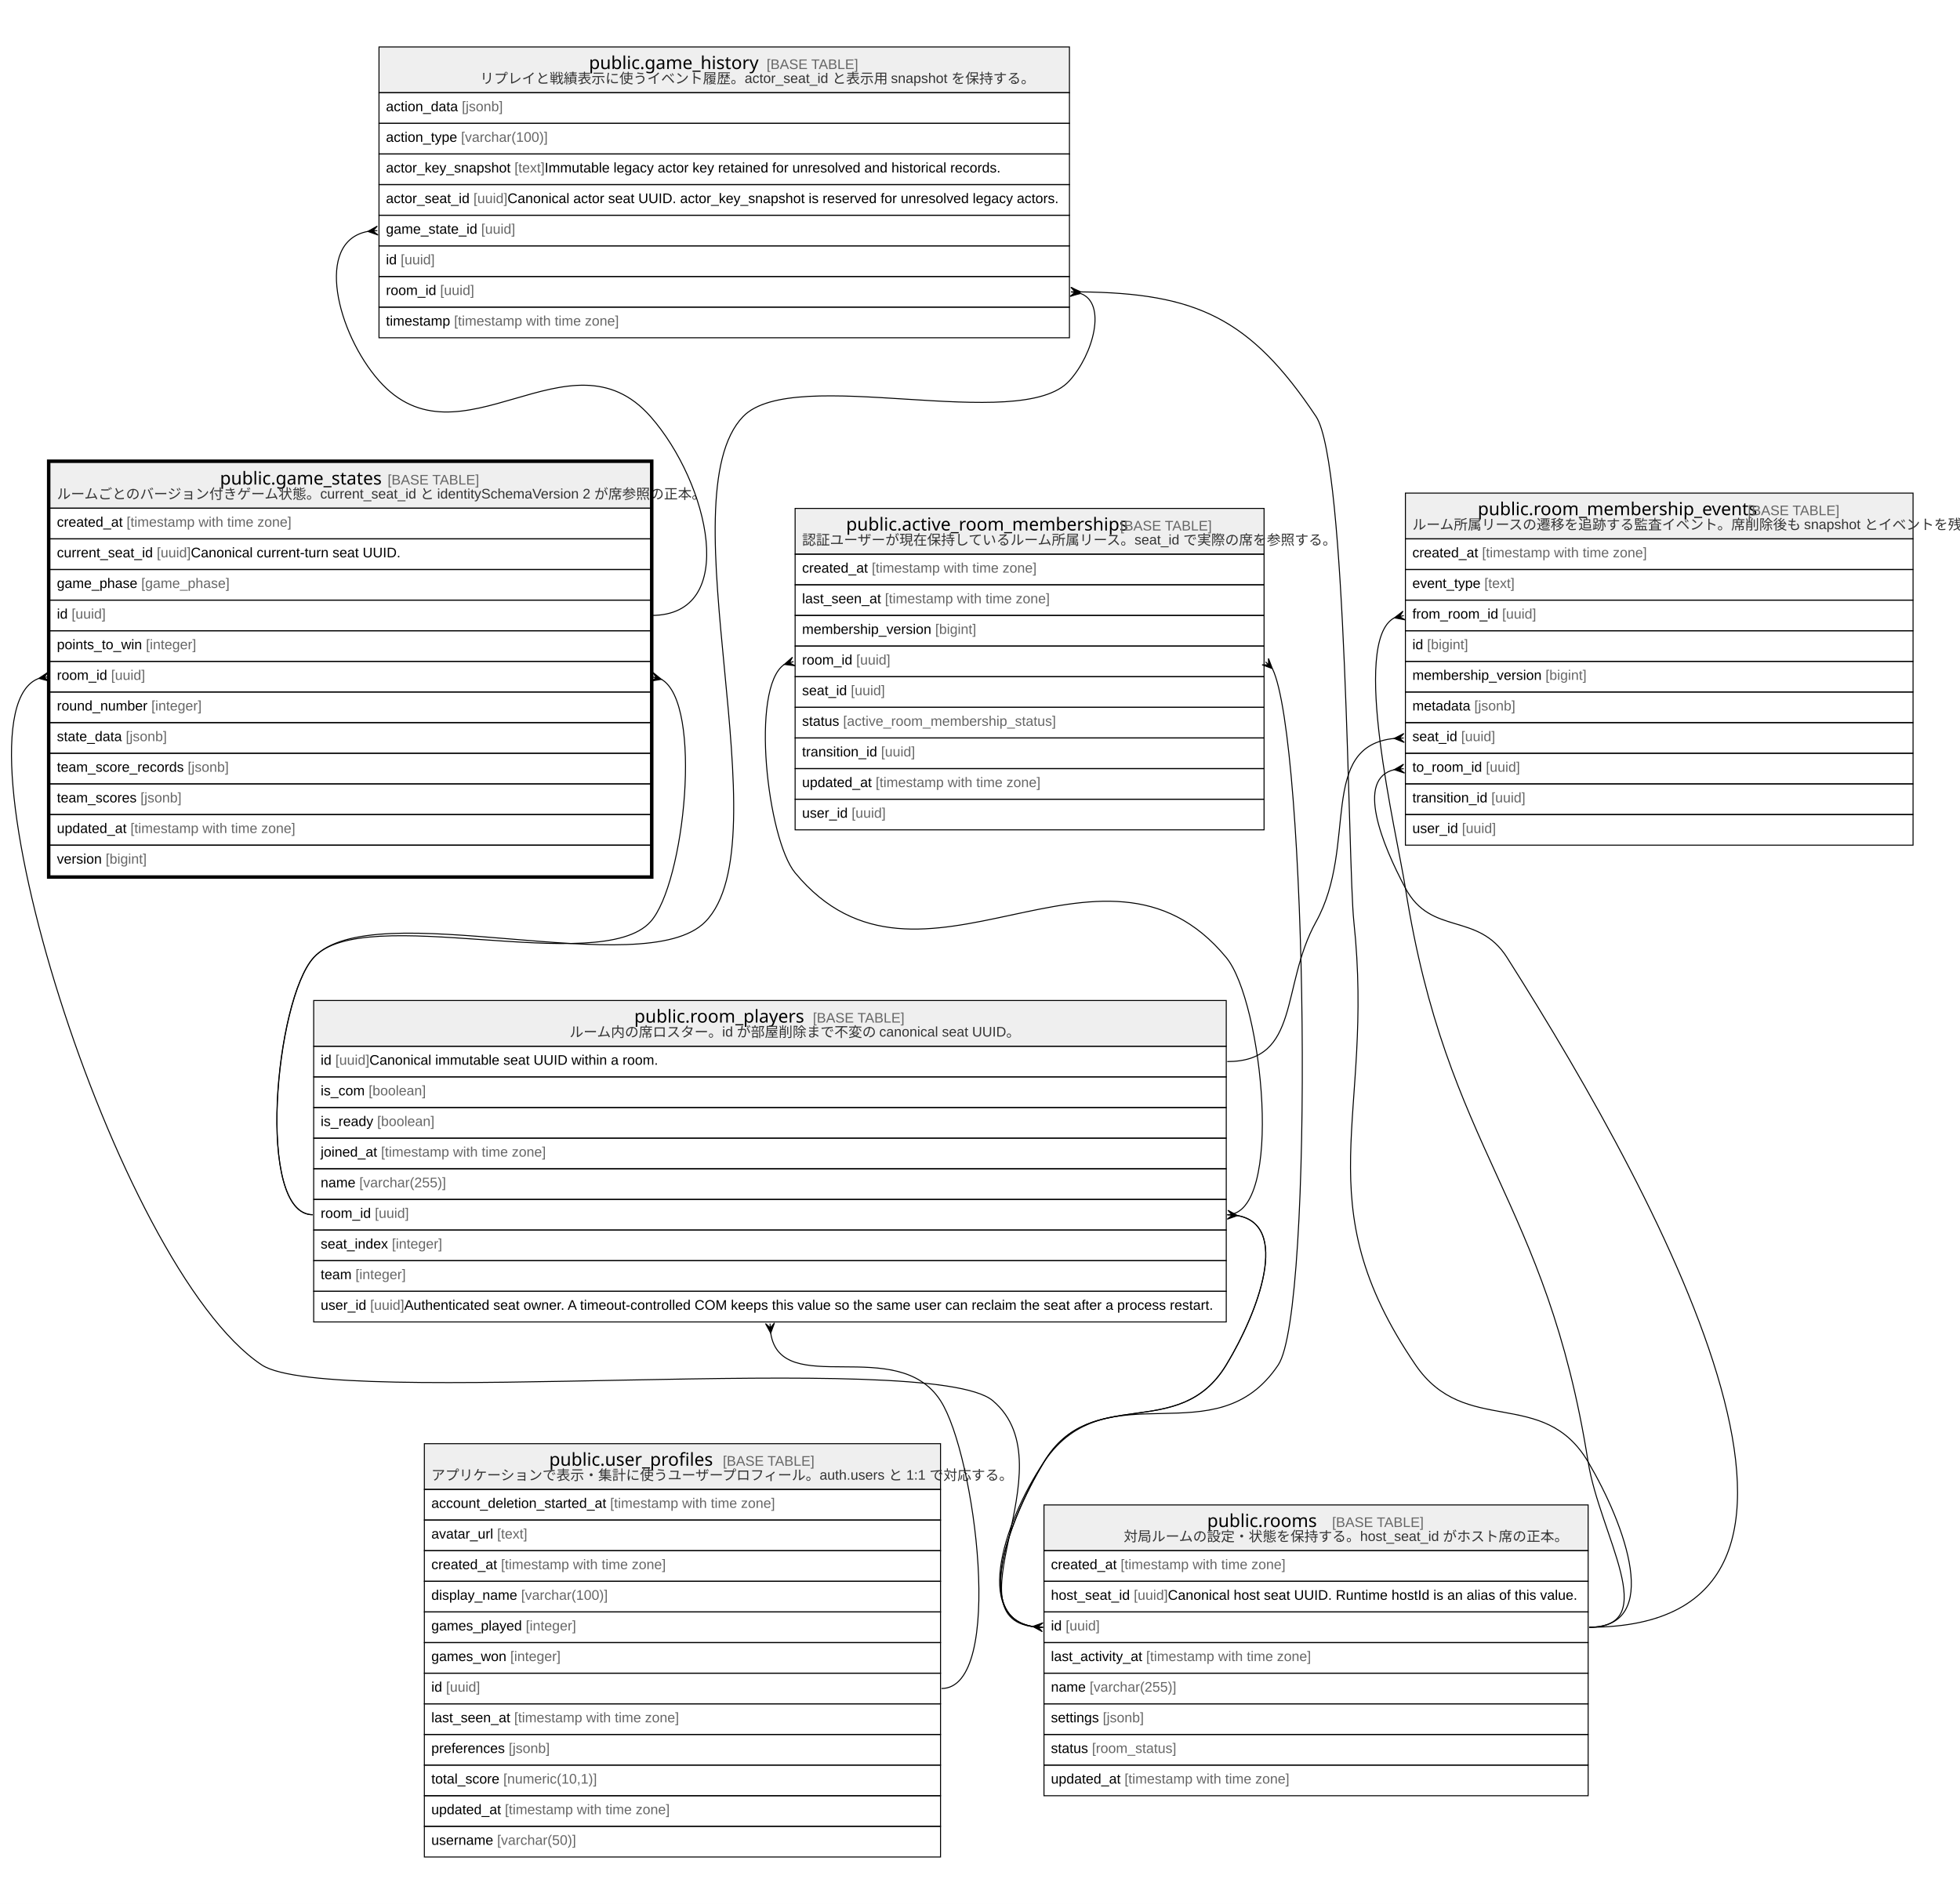
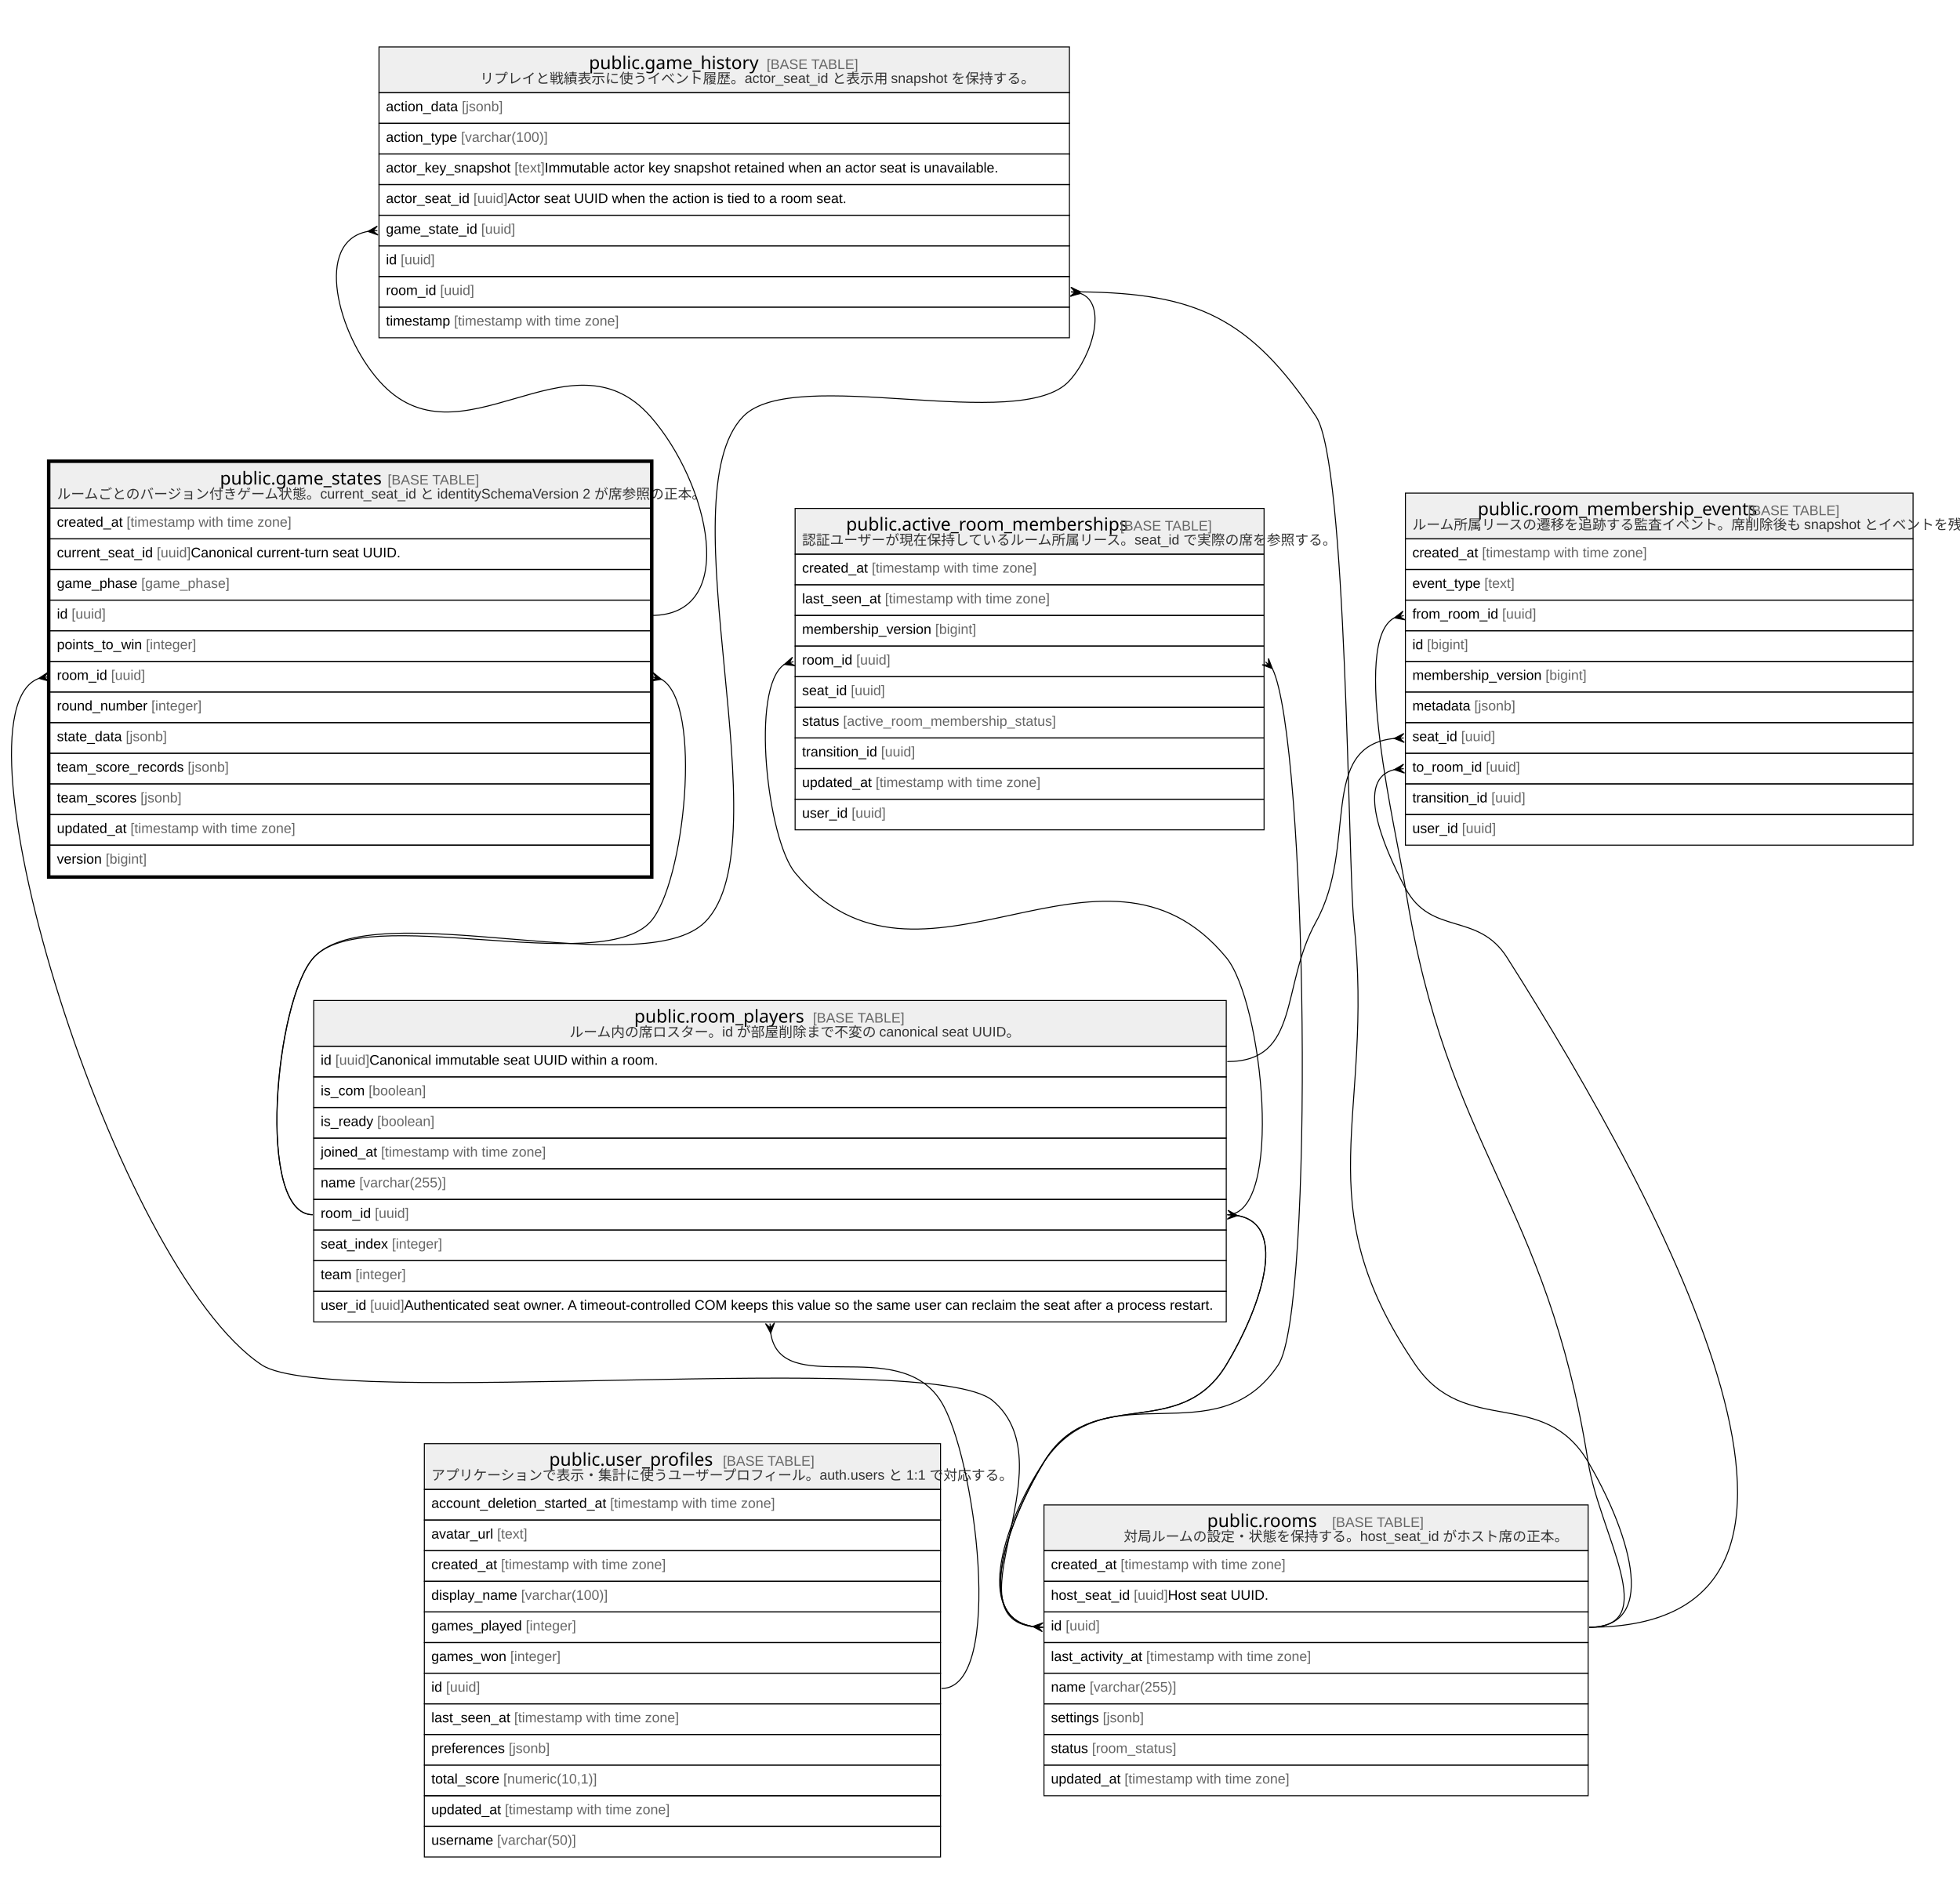
<svg xmlns="http://www.w3.org/2000/svg" width="1970pt" height="1914pt" viewBox="0.00 0.00 1970.46 1914.40">
  <g id="graph0" class="graph" transform="scale(1 1) rotate(0) translate(4 1910.4)">
    <polygon fill="white" stroke="none" points="-4,4 -4,-1910.4 1966.46,-1910.4 1966.46,4 -4,4" />
    <g id="node1" class="node">
      <polygon fill="#efefef" stroke="none" points="46.2,-1399.4 46.2,-1445.4 649.96,-1445.4 649.96,-1399.4 46.2,-1399.4" />
      <polygon fill="none" stroke="black" points="46.2,-1399.4 46.2,-1445.4 649.96,-1445.4 649.96,-1399.4 46.2,-1399.4" />
      <text text-anchor="start" x="217.11" y="-1423.2" font-family="Arial Bold" font-size="18.00">public.game_states</text>
      <text text-anchor="start" x="354.57" y="-1423.2" font-family="Arial" font-size="14.00">    </text>
      <text text-anchor="start" x="385.68" y="-1423.2" font-family="Arial" font-size="14.00" fill="#666666">[BASE TABLE]</text>
      <text text-anchor="start" x="53.2" y="-1408.8" font-family="Arial" font-size="14.00" fill="#333333">ルームごとのバージョン付きゲーム状態。current_seat_id と identitySchemaVersion 2 が席参照の正本。</text>
      <polygon fill="none" stroke="black" points="46.2,-1368.6 46.2,-1399.4 649.96,-1399.4 649.96,-1368.6 46.2,-1368.6" />
      <text text-anchor="start" x="53.2" y="-1380.8" font-family="Arial" font-size="14.00">created_at </text>
      <text text-anchor="start" x="123.25" y="-1380.8" font-family="Arial" font-size="14.00" fill="#666666">[timestamp with time zone]</text>
      <polygon fill="none" stroke="black" points="46.2,-1337.8 46.2,-1368.6 649.96,-1368.6 649.96,-1337.8 46.2,-1337.8" />
      <text text-anchor="start" x="53.2" y="-1350" font-family="Arial" font-size="14.00">current_seat_id </text>
      <text text-anchor="start" x="153.59" y="-1350" font-family="Arial" font-size="14.00" fill="#666666">[uuid]</text>
      <text text-anchor="start" x="187.84" y="-1350" font-family="Arial" font-size="14.00"> Canonical current-turn seat UUID.</text>
      <polygon fill="none" stroke="black" points="46.2,-1307 46.2,-1337.8 649.96,-1337.8 649.96,-1307 46.2,-1307" />
      <text text-anchor="start" x="53.2" y="-1319.2" font-family="Arial" font-size="14.00">game_phase </text>
      <text text-anchor="start" x="138.04" y="-1319.2" font-family="Arial" font-size="14.00" fill="#666666">[game_phase]</text>
      <polygon fill="none" stroke="black" points="46.2,-1276.2 46.2,-1307 649.96,-1307 649.96,-1276.2 46.2,-1276.2" />
      <text text-anchor="start" x="53.2" y="-1288.4" font-family="Arial" font-size="14.00">id </text>
      <text text-anchor="start" x="67.99" y="-1288.4" font-family="Arial" font-size="14.00" fill="#666666">[uuid]</text>
      <polygon fill="none" stroke="black" points="46.2,-1245.4 46.2,-1276.2 649.96,-1276.2 649.96,-1245.4 46.2,-1245.4" />
      <text text-anchor="start" x="53.2" y="-1257.6" font-family="Arial" font-size="14.00">points_to_win </text>
      <text text-anchor="start" x="142.7" y="-1257.6" font-family="Arial" font-size="14.00" fill="#666666">[integer]</text>
      <polygon fill="none" stroke="black" points="46.2,-1214.6 46.2,-1245.4 649.96,-1245.4 649.96,-1214.6 46.2,-1214.6" />
      <text text-anchor="start" x="53.2" y="-1226.8" font-family="Arial" font-size="14.00">room_id </text>
      <text text-anchor="start" x="107.67" y="-1226.8" font-family="Arial" font-size="14.00" fill="#666666">[uuid]</text>
      <polygon fill="none" stroke="black" points="46.2,-1183.8 46.2,-1214.6 649.96,-1214.6 649.96,-1183.8 46.2,-1183.8" />
      <text text-anchor="start" x="53.2" y="-1196" font-family="Arial" font-size="14.00">round_number </text>
      <text text-anchor="start" x="148.15" y="-1196" font-family="Arial" font-size="14.00" fill="#666666">[integer]</text>
      <polygon fill="none" stroke="black" points="46.2,-1153 46.2,-1183.8 649.96,-1183.8 649.96,-1153 46.2,-1153" />
      <text text-anchor="start" x="53.2" y="-1165.2" font-family="Arial" font-size="14.00">state_data </text>
      <text text-anchor="start" x="122.48" y="-1165.2" font-family="Arial" font-size="14.00" fill="#666666">[jsonb]</text>
      <polygon fill="none" stroke="black" points="46.2,-1122.2 46.2,-1153 649.96,-1153 649.96,-1122.2 46.2,-1122.2" />
      <text text-anchor="start" x="53.2" y="-1134.4" font-family="Arial" font-size="14.00">team_score_records </text>
      <text text-anchor="start" x="184.7" y="-1134.4" font-family="Arial" font-size="14.00" fill="#666666">[jsonb]</text>
      <polygon fill="none" stroke="black" points="46.2,-1091.4 46.2,-1122.2 649.96,-1122.2 649.96,-1091.4 46.2,-1091.4" />
      <text text-anchor="start" x="53.2" y="-1103.6" font-family="Arial" font-size="14.00">team_scores </text>
      <text text-anchor="start" x="137.23" y="-1103.6" font-family="Arial" font-size="14.00" fill="#666666">[jsonb]</text>
      <polygon fill="none" stroke="black" points="46.2,-1060.6 46.2,-1091.4 649.96,-1091.4 649.96,-1060.6 46.2,-1060.6" />
      <text text-anchor="start" x="53.2" y="-1072.8" font-family="Arial" font-size="14.00">updated_at </text>
      <text text-anchor="start" x="127.16" y="-1072.8" font-family="Arial" font-size="14.00" fill="#666666">[timestamp with time zone]</text>
      <polygon fill="none" stroke="black" points="46.2,-1029.8 46.2,-1060.6 649.96,-1060.6 649.96,-1029.8 46.2,-1029.8" />
      <text text-anchor="start" x="53.2" y="-1042" font-family="Arial" font-size="14.00">version </text>
      <text text-anchor="start" x="102.22" y="-1042" font-family="Arial" font-size="14.00" fill="#666666">[bigint]</text>
      <polygon fill="none" stroke="black" stroke-width="3" points="44.7,-1028.3 44.7,-1446.9 651.46,-1446.9 651.46,-1028.3 44.7,-1028.3" />
    </g>
    <g id="node2" class="node">
      <polygon fill="#efefef" stroke="none" points="311.36,-858.4 311.36,-904.4 1228.8,-904.4 1228.8,-858.4 311.36,-858.4" />
      <polygon fill="none" stroke="black" points="311.36,-858.4 311.36,-904.4 1228.8,-904.4 1228.8,-858.4 311.36,-858.4" />
      <text text-anchor="start" x="633.6" y="-882.2" font-family="Arial Bold" font-size="18.00">public.room_players</text>
      <text text-anchor="start" x="782.07" y="-882.2" font-family="Arial" font-size="14.00">    </text>
      <text text-anchor="start" x="813.19" y="-882.2" font-family="Arial" font-size="14.00" fill="#666666">[BASE TABLE]</text>
      <text text-anchor="start" x="568.58" y="-867.8" font-family="Arial" font-size="14.00" fill="#333333">ルーム内の席ロスター。id が部屋削除まで不変の canonical seat UUID。</text>
      <polygon fill="none" stroke="black" points="311.36,-827.6 311.36,-858.4 1228.8,-858.4 1228.8,-827.6 311.36,-827.6" />
      <text text-anchor="start" x="318.36" y="-839.8" font-family="Arial" font-size="14.00">id </text>
      <text text-anchor="start" x="333.15" y="-839.8" font-family="Arial" font-size="14.00" fill="#666666">[uuid]</text>
      <text text-anchor="start" x="367.39" y="-839.8" font-family="Arial" font-size="14.00"> Canonical immutable seat UUID within a room.</text>
      <polygon fill="none" stroke="black" points="311.36,-796.8 311.36,-827.6 1228.8,-827.6 1228.8,-796.8 311.36,-796.8" />
      <text text-anchor="start" x="318.36" y="-809" font-family="Arial" font-size="14.00">is_com </text>
      <text text-anchor="start" x="366.59" y="-809" font-family="Arial" font-size="14.00" fill="#666666">[boolean]</text>
      <polygon fill="none" stroke="black" points="311.36,-766 311.36,-796.8 1228.8,-796.8 1228.8,-766 311.36,-766" />
      <text text-anchor="start" x="318.36" y="-778.2" font-family="Arial" font-size="14.00">is_ready </text>
      <text text-anchor="start" x="375.17" y="-778.2" font-family="Arial" font-size="14.00" fill="#666666">[boolean]</text>
      <polygon fill="none" stroke="black" points="311.36,-735.2 311.36,-766 1228.8,-766 1228.8,-735.2 311.36,-735.2" />
      <text text-anchor="start" x="318.36" y="-747.4" font-family="Arial" font-size="14.00">joined_at </text>
      <text text-anchor="start" x="379.08" y="-747.4" font-family="Arial" font-size="14.00" fill="#666666">[timestamp with time zone]</text>
      <polygon fill="none" stroke="black" points="311.36,-704.4 311.36,-735.2 1228.8,-735.2 1228.8,-704.4 311.36,-704.4" />
      <text text-anchor="start" x="318.36" y="-716.6" font-family="Arial" font-size="14.00">name </text>
      <text text-anchor="start" x="357.27" y="-716.6" font-family="Arial" font-size="14.00" fill="#666666">[varchar(255)]</text>
      <polygon fill="none" stroke="black" points="311.36,-673.6 311.36,-704.4 1228.8,-704.4 1228.8,-673.6 311.36,-673.6" />
      <text text-anchor="start" x="318.36" y="-685.8" font-family="Arial" font-size="14.00">room_id </text>
      <text text-anchor="start" x="372.83" y="-685.8" font-family="Arial" font-size="14.00" fill="#666666">[uuid]</text>
      <polygon fill="none" stroke="black" points="311.36,-642.8 311.36,-673.6 1228.8,-673.6 1228.8,-642.8 311.36,-642.8" />
      <text text-anchor="start" x="318.36" y="-655" font-family="Arial" font-size="14.00">seat_index </text>
      <text text-anchor="start" x="389.97" y="-655" font-family="Arial" font-size="14.00" fill="#666666">[integer]</text>
      <polygon fill="none" stroke="black" points="311.36,-612 311.36,-642.8 1228.8,-642.8 1228.8,-612 311.36,-612" />
      <text text-anchor="start" x="318.36" y="-624.2" font-family="Arial" font-size="14.00">team </text>
      <text text-anchor="start" x="353.37" y="-624.2" font-family="Arial" font-size="14.00" fill="#666666">[integer]</text>
      <polygon fill="none" stroke="black" points="311.36,-581.2 311.36,-612 1228.8,-612 1228.8,-581.2 311.36,-581.2" />
      <text text-anchor="start" x="318.36" y="-593.4" font-family="Arial" font-size="14.00">user_id </text>
      <text text-anchor="start" x="368.17" y="-593.4" font-family="Arial" font-size="14.00" fill="#666666">[uuid]</text>
      <text text-anchor="start" x="402.41" y="-593.4" font-family="Arial" font-size="14.00"> Authenticated seat owner. A timeout-controlled COM keeps this value so the same user can reclaim the seat after a process restart.</text>
    </g>
    <g id="edge1" class="edge">
      <path fill="none" stroke="black" d="M660.91,-1227.39C703.11,-1203.4 684.22,-1021.54 649.96,-983.6 599.25,-927.44 362.07,-1003.77 311.36,-947.6 272.85,-904.94 252.89,-689 310.36,-689" />
      <polygon fill="black" stroke="black" points="660.96,-1227.37 650.14,-1225.56 655.8,-1228.73 651.61,-1229.83 651.61,-1229.83 651.61,-1229.83 655.8,-1228.73 652.43,-1234.27 660.96,-1227.37" />
    </g>
    <g id="node6" class="node">
      <polygon fill="#efefef" stroke="none" points="1045.55,-351.2 1045.55,-397.2 1592.62,-397.2 1592.62,-351.2 1045.55,-351.2" />
      <polygon fill="none" stroke="black" points="1045.55,-351.2 1045.55,-397.2 1592.62,-397.2 1592.62,-351.2 1045.55,-351.2" />
      <text text-anchor="start" x="1209.59" y="-375" font-family="Arial Bold" font-size="18.00">public.rooms</text>
      <text text-anchor="start" x="1304.08" y="-375" font-family="Arial" font-size="14.00">    </text>
      <text text-anchor="start" x="1335.2" y="-375" font-family="Arial" font-size="14.00" fill="#666666">[BASE TABLE]</text>
      <text text-anchor="start" x="1125.74" y="-360.6" font-family="Arial" font-size="14.00" fill="#333333">対局ルームの設定・状態を保持する。host_seat_id がホスト席の正本。</text>
      <polygon fill="none" stroke="black" points="1045.55,-320.4 1045.55,-351.2 1592.62,-351.2 1592.62,-320.4 1045.55,-320.4" />
      <text text-anchor="start" x="1052.55" y="-332.6" font-family="Arial" font-size="14.00">created_at </text>
      <text text-anchor="start" x="1122.6" y="-332.6" font-family="Arial" font-size="14.00" fill="#666666">[timestamp with time zone]</text>
      <polygon fill="none" stroke="black" points="1045.55,-289.6 1045.55,-320.4 1592.62,-320.4 1592.62,-289.6 1045.55,-289.6" />
      <text text-anchor="start" x="1052.55" y="-301.8" font-family="Arial" font-size="14.00">host_seat_id </text>
      <text text-anchor="start" x="1135.83" y="-301.8" font-family="Arial" font-size="14.00" fill="#666666">[uuid]</text>
-       <text text-anchor="start" x="1170.08" y="-301.8" font-family="Arial" font-size="14.00"> Canonical host seat UUID. Runtime hostId is an alias of this value.</text>
+       <text text-anchor="start" x="1170.08" y="-301.8" font-family="Arial" font-size="14.00"> Host seat UUID.</text>
      <polygon fill="none" stroke="black" points="1045.55,-258.8 1045.55,-289.6 1592.62,-289.6 1592.62,-258.8 1045.55,-258.8" />
      <text text-anchor="start" x="1052.55" y="-271" font-family="Arial" font-size="14.00">id </text>
      <text text-anchor="start" x="1067.33" y="-271" font-family="Arial" font-size="14.00" fill="#666666">[uuid]</text>
      <polygon fill="none" stroke="black" points="1045.55,-228 1045.55,-258.8 1592.62,-258.8 1592.62,-228 1045.55,-228" />
      <text text-anchor="start" x="1052.55" y="-240.2" font-family="Arial" font-size="14.00">last_activity_at </text>
      <text text-anchor="start" x="1148.26" y="-240.2" font-family="Arial" font-size="14.00" fill="#666666">[timestamp with time zone]</text>
      <polygon fill="none" stroke="black" points="1045.55,-197.2 1045.55,-228 1592.62,-228 1592.62,-197.2 1045.55,-197.2" />
      <text text-anchor="start" x="1052.55" y="-209.4" font-family="Arial" font-size="14.00">name </text>
      <text text-anchor="start" x="1091.46" y="-209.4" font-family="Arial" font-size="14.00" fill="#666666">[varchar(255)]</text>
      <polygon fill="none" stroke="black" points="1045.55,-166.4 1045.55,-197.2 1592.62,-197.2 1592.62,-166.4 1045.55,-166.4" />
      <text text-anchor="start" x="1052.55" y="-178.6" font-family="Arial" font-size="14.00">settings </text>
      <text text-anchor="start" x="1104.69" y="-178.6" font-family="Arial" font-size="14.00" fill="#666666">[jsonb]</text>
      <polygon fill="none" stroke="black" points="1045.55,-135.6 1045.55,-166.4 1592.62,-166.4 1592.62,-135.6 1045.55,-135.6" />
      <text text-anchor="start" x="1052.55" y="-147.8" font-family="Arial" font-size="14.00">status </text>
      <text text-anchor="start" x="1093.79" y="-147.8" font-family="Arial" font-size="14.00" fill="#666666">[room_status]</text>
      <polygon fill="none" stroke="black" points="1045.55,-104.8 1045.55,-135.6 1592.62,-135.6 1592.62,-104.8 1045.55,-104.8" />
      <text text-anchor="start" x="1052.55" y="-117" font-family="Arial" font-size="14.00">updated_at </text>
      <text text-anchor="start" x="1126.51" y="-117" font-family="Arial" font-size="14.00" fill="#666666">[timestamp with time zone]</text>
    </g>
    <g id="edge10" class="edge">
      <path fill="none" stroke="black" d="M35.11,-1228.3C-60.43,-1193.56 111.5,-636.18 259.08,-538 327.16,-492.71 931.59,-554.73 994.08,-502 1073.34,-435.13 940.85,-274.2 1044.55,-274.2" />
      <polygon fill="black" stroke="black" points="35.01,-1228.29 44.12,-1234.38 40.27,-1229.17 44.54,-1229.89 44.54,-1229.89 44.54,-1229.89 40.27,-1229.17 45.62,-1225.51 35.01,-1228.29" />
    </g>
    <g id="edge6" class="edge">
      <path fill="none" stroke="black" d="M1239.93,-688.18C1293.26,-678.87 1261.64,-592.28 1228.8,-538 1181.04,-459.04 1093.29,-519.37 1045.55,-440.4 1007.34,-377.18 970.68,-274.2 1044.55,-274.2" />
      <polygon fill="black" stroke="black" points="1240.1,-688.17 1229.77,-684.49 1234.79,-688.6 1230.47,-688.95 1230.47,-688.95 1230.47,-688.95 1234.79,-688.6 1230.5,-693.46 1240.1,-688.17" />
    </g>
    <g id="node7" class="node">
      <polygon fill="#efefef" stroke="none" points="422.62,-412.8 422.62,-458.8 941.54,-458.8 941.54,-412.8 422.62,-412.8" />
      <polygon fill="none" stroke="black" points="422.62,-412.8 422.62,-458.8 941.54,-458.8 941.54,-412.8 422.62,-412.8" />
      <text text-anchor="start" x="548.11" y="-436.6" font-family="Arial Bold" font-size="18.00">public.user_profiles</text>
      <text text-anchor="start" x="691.57" y="-436.6" font-family="Arial" font-size="14.00">    </text>
      <text text-anchor="start" x="722.69" y="-436.6" font-family="Arial" font-size="14.00" fill="#666666">[BASE TABLE]</text>
      <text text-anchor="start" x="429.62" y="-422.2" font-family="Arial" font-size="14.00" fill="#333333">アプリケーションで表示・集計に使うユーザープロフィール。auth.users と 1:1 で対応する。</text>
      <polygon fill="none" stroke="black" points="422.62,-382 422.62,-412.8 941.54,-412.8 941.54,-382 422.62,-382" />
      <text text-anchor="start" x="429.62" y="-394.2" font-family="Arial" font-size="14.00">account_deletion_started_at </text>
      <text text-anchor="start" x="609.42" y="-394.2" font-family="Arial" font-size="14.00" fill="#666666">[timestamp with time zone]</text>
      <polygon fill="none" stroke="black" points="422.62,-351.2 422.62,-382 941.54,-382 941.54,-351.2 422.62,-351.2" />
      <text text-anchor="start" x="429.62" y="-363.4" font-family="Arial" font-size="14.00">avatar_url </text>
      <text text-anchor="start" x="495.77" y="-363.4" font-family="Arial" font-size="14.00" fill="#666666">[text]</text>
      <polygon fill="none" stroke="black" points="422.62,-320.4 422.62,-351.2 941.54,-351.2 941.54,-320.4 422.62,-320.4" />
      <text text-anchor="start" x="429.62" y="-332.6" font-family="Arial" font-size="14.00">created_at </text>
      <text text-anchor="start" x="499.67" y="-332.6" font-family="Arial" font-size="14.00" fill="#666666">[timestamp with time zone]</text>
      <polygon fill="none" stroke="black" points="422.62,-289.6 422.62,-320.4 941.54,-320.4 941.54,-289.6 422.62,-289.6" />
      <text text-anchor="start" x="429.62" y="-301.8" font-family="Arial" font-size="14.00">display_name </text>
      <text text-anchor="start" x="519.9" y="-301.8" font-family="Arial" font-size="14.00" fill="#666666">[varchar(100)]</text>
      <polygon fill="none" stroke="black" points="422.62,-258.8 422.62,-289.6 941.54,-289.6 941.54,-258.8 422.62,-258.8" />
      <text text-anchor="start" x="429.62" y="-271" font-family="Arial" font-size="14.00">games_played </text>
      <text text-anchor="start" x="524.58" y="-271" font-family="Arial" font-size="14.00" fill="#666666">[integer]</text>
      <polygon fill="none" stroke="black" points="422.62,-228 422.62,-258.8 941.54,-258.8 941.54,-228 422.62,-228" />
      <text text-anchor="start" x="429.62" y="-240.2" font-family="Arial" font-size="14.00">games_won </text>
      <text text-anchor="start" x="509" y="-240.2" font-family="Arial" font-size="14.00" fill="#666666">[integer]</text>
      <polygon fill="none" stroke="black" points="422.62,-197.2 422.62,-228 941.54,-228 941.54,-197.2 422.62,-197.2" />
      <text text-anchor="start" x="429.62" y="-209.4" font-family="Arial" font-size="14.00">id </text>
      <text text-anchor="start" x="444.41" y="-209.4" font-family="Arial" font-size="14.00" fill="#666666">[uuid]</text>
      <polygon fill="none" stroke="black" points="422.62,-166.4 422.62,-197.2 941.54,-197.2 941.54,-166.4 422.62,-166.4" />
      <text text-anchor="start" x="429.62" y="-178.6" font-family="Arial" font-size="14.00">last_seen_at </text>
      <text text-anchor="start" x="512.91" y="-178.6" font-family="Arial" font-size="14.00" fill="#666666">[timestamp with time zone]</text>
      <polygon fill="none" stroke="black" points="422.62,-135.6 422.62,-166.4 941.54,-166.4 941.54,-135.6 422.62,-135.6" />
      <text text-anchor="start" x="429.62" y="-147.8" font-family="Arial" font-size="14.00">preferences </text>
      <text text-anchor="start" x="507.44" y="-147.8" font-family="Arial" font-size="14.00" fill="#666666">[jsonb]</text>
      <polygon fill="none" stroke="black" points="422.62,-104.8 422.62,-135.6 941.54,-135.6 941.54,-104.8 422.62,-104.8" />
      <text text-anchor="start" x="429.62" y="-117" font-family="Arial" font-size="14.00">total_score </text>
      <text text-anchor="start" x="502" y="-117" font-family="Arial" font-size="14.00" fill="#666666">[numeric(10,1)]</text>
      <polygon fill="none" stroke="black" points="422.62,-74 422.62,-104.8 941.54,-104.8 941.54,-74 422.62,-74" />
      <text text-anchor="start" x="429.62" y="-86.2" font-family="Arial" font-size="14.00">updated_at </text>
      <text text-anchor="start" x="503.58" y="-86.2" font-family="Arial" font-size="14.00" fill="#666666">[timestamp with time zone]</text>
      <polygon fill="none" stroke="black" points="422.62,-43.2 422.62,-74 941.54,-74 941.54,-43.2 422.62,-43.2" />
      <text text-anchor="start" x="429.62" y="-55.4" font-family="Arial" font-size="14.00">username </text>
      <text text-anchor="start" x="495.77" y="-55.4" font-family="Arial" font-size="14.00" fill="#666666">[varchar(50)]</text>
    </g>
    <g id="edge7" class="edge">
      <path fill="none" stroke="black" d="M770.83,-569.85C781.24,-502.97 898.16,-569.21 941.54,-502 976.42,-447.97 1006.85,-212.6 942.54,-212.6" />
      <polygon fill="black" stroke="black" points="770.82,-569.89 765.62,-579.54 770.44,-575.21 770.13,-579.53 770.13,-579.53 770.13,-579.53 770.44,-575.21 774.59,-580.19 770.82,-569.89" />
    </g>
    <g id="node3" class="node">
      <polygon fill="#efefef" stroke="none" points="795.36,-1353.2 795.36,-1399.2 1266.81,-1399.2 1266.81,-1353.2 795.36,-1353.2" />
      <polygon fill="none" stroke="black" points="795.36,-1353.2 795.36,-1399.2 1266.81,-1399.2 1266.81,-1353.2 795.36,-1353.2" />
      <text text-anchor="start" x="846.62" y="-1377" font-family="Arial Bold" font-size="18.00">public.active_room_memberships</text>
      <text text-anchor="start" x="1091.06" y="-1377" font-family="Arial" font-size="14.00">    </text>
      <text text-anchor="start" x="1122.18" y="-1377" font-family="Arial" font-size="14.00" fill="#666666">[BASE TABLE]</text>
      <text text-anchor="start" x="802.36" y="-1362.6" font-family="Arial" font-size="14.00" fill="#333333">認証ユーザーが現在保持しているルーム所属リース。seat_id で実際の席を参照する。</text>
      <polygon fill="none" stroke="black" points="795.36,-1322.4 795.36,-1353.2 1266.81,-1353.2 1266.81,-1322.4 795.36,-1322.4" />
      <text text-anchor="start" x="802.36" y="-1334.6" font-family="Arial" font-size="14.00">created_at </text>
      <text text-anchor="start" x="872.41" y="-1334.6" font-family="Arial" font-size="14.00" fill="#666666">[timestamp with time zone]</text>
      <polygon fill="none" stroke="black" points="795.36,-1291.6 795.36,-1322.4 1266.81,-1322.4 1266.81,-1291.6 795.36,-1291.6" />
      <text text-anchor="start" x="802.36" y="-1303.8" font-family="Arial" font-size="14.00">last_seen_at </text>
      <text text-anchor="start" x="885.64" y="-1303.8" font-family="Arial" font-size="14.00" fill="#666666">[timestamp with time zone]</text>
      <polygon fill="none" stroke="black" points="795.36,-1260.8 795.36,-1291.6 1266.81,-1291.6 1266.81,-1260.8 795.36,-1260.8" />
      <text text-anchor="start" x="802.36" y="-1273" font-family="Arial" font-size="14.00">membership_version </text>
      <text text-anchor="start" x="936.19" y="-1273" font-family="Arial" font-size="14.00" fill="#666666">[bigint]</text>
      <polygon fill="none" stroke="black" points="795.36,-1230 795.36,-1260.8 1266.81,-1260.8 1266.81,-1230 795.36,-1230" />
      <text text-anchor="start" x="802.36" y="-1242.2" font-family="Arial" font-size="14.00">room_id </text>
      <text text-anchor="start" x="856.83" y="-1242.2" font-family="Arial" font-size="14.00" fill="#666666">[uuid]</text>
      <polygon fill="none" stroke="black" points="795.36,-1199.2 795.36,-1230 1266.81,-1230 1266.81,-1199.2 795.36,-1199.2" />
      <text text-anchor="start" x="802.36" y="-1211.4" font-family="Arial" font-size="14.00">seat_id </text>
      <text text-anchor="start" x="851.39" y="-1211.4" font-family="Arial" font-size="14.00" fill="#666666">[uuid]</text>
      <polygon fill="none" stroke="black" points="795.36,-1168.4 795.36,-1199.2 1266.81,-1199.2 1266.81,-1168.4 795.36,-1168.4" />
      <text text-anchor="start" x="802.36" y="-1180.6" font-family="Arial" font-size="14.00">status </text>
      <text text-anchor="start" x="843.6" y="-1180.6" font-family="Arial" font-size="14.00" fill="#666666">[active_room_membership_status]</text>
      <polygon fill="none" stroke="black" points="795.36,-1137.6 795.36,-1168.4 1266.81,-1168.4 1266.81,-1137.6 795.36,-1137.6" />
      <text text-anchor="start" x="802.36" y="-1149.8" font-family="Arial" font-size="14.00">transition_id </text>
      <text text-anchor="start" x="881.74" y="-1149.8" font-family="Arial" font-size="14.00" fill="#666666">[uuid]</text>
      <polygon fill="none" stroke="black" points="795.36,-1106.8 795.36,-1137.6 1266.81,-1137.6 1266.81,-1106.8 795.36,-1106.8" />
      <text text-anchor="start" x="802.36" y="-1119" font-family="Arial" font-size="14.00">updated_at </text>
      <text text-anchor="start" x="876.32" y="-1119" font-family="Arial" font-size="14.00" fill="#666666">[timestamp with time zone]</text>
      <polygon fill="none" stroke="black" points="795.36,-1076 795.36,-1106.8 1266.81,-1106.8 1266.81,-1076 795.36,-1076" />
      <text text-anchor="start" x="802.36" y="-1088.2" font-family="Arial" font-size="14.00">user_id </text>
      <text text-anchor="start" x="852.16" y="-1088.2" font-family="Arial" font-size="14.00" fill="#666666">[uuid]</text>
    </g>
    <g id="edge2" class="edge">
      <path fill="none" stroke="black" d="M784.46,-1242.32C750.02,-1218.72 767.61,-1066.37 795.36,-1032.8 920.44,-881.47 1103.79,-1098.98 1228.8,-947.6 1265.4,-903.29 1287.27,-689 1229.8,-689" />
      <polygon fill="black" stroke="black" points="784.49,-1242.33 792.7,-1249.6 789.58,-1243.92 793.72,-1245.2 793.72,-1245.2 793.72,-1245.2 789.58,-1243.92 795.37,-1241 784.49,-1242.33" />
    </g>
    <g id="edge11" class="edge">
      <path fill="none" stroke="black" d="M1275.19,-1238.1C1310.3,-1166.59 1317.68,-592.78 1281.08,-538 1218.14,-443.78 1108.78,-534.43 1045.55,-440.4 1004.33,-379.1 970.68,-274.2 1044.55,-274.2" />
      <polygon fill="black" stroke="black" points="1275.15,-1238.13 1264.88,-1241.96 1271.36,-1241.88 1268.28,-1244.93 1268.28,-1244.93 1268.28,-1244.93 1271.36,-1241.88 1271.21,-1248.36 1275.15,-1238.13" />
    </g>
    <g id="node4" class="node">
      <polygon fill="#efefef" stroke="none" points="377.02,-1817.2 377.02,-1863.2 1071.15,-1863.2 1071.15,-1817.2 377.02,-1817.2" />
      <polygon fill="none" stroke="black" points="377.02,-1817.2 377.02,-1863.2 1071.15,-1863.2 1071.15,-1817.2 377.02,-1817.2" />
      <text text-anchor="start" x="588.1" y="-1841" font-family="Arial Bold" font-size="18.00">public.game_history</text>
      <text text-anchor="start" x="735.57" y="-1841" font-family="Arial" font-size="14.00">    </text>
      <text text-anchor="start" x="766.69" y="-1841" font-family="Arial" font-size="14.00" fill="#666666">[BASE TABLE]</text>
      <text text-anchor="start" x="478.61" y="-1826.6" font-family="Arial" font-size="14.00" fill="#333333">リプレイと戦績表示に使うイベント履歴。actor_seat_id と表示用 snapshot を保持する。</text>
      <polygon fill="none" stroke="black" points="377.02,-1786.4 377.02,-1817.2 1071.15,-1817.2 1071.15,-1786.4 377.02,-1786.4" />
      <text text-anchor="start" x="384.02" y="-1798.6" font-family="Arial" font-size="14.00">action_data </text>
      <text text-anchor="start" x="460.3" y="-1798.6" font-family="Arial" font-size="14.00" fill="#666666">[jsonb]</text>
      <polygon fill="none" stroke="black" points="377.02,-1755.6 377.02,-1786.4 1071.15,-1786.4 1071.15,-1755.6 377.02,-1755.6" />
      <text text-anchor="start" x="384.02" y="-1767.8" font-family="Arial" font-size="14.00">action_type </text>
      <text text-anchor="start" x="459.51" y="-1767.8" font-family="Arial" font-size="14.00" fill="#666666">[varchar(100)]</text>
      <polygon fill="none" stroke="black" points="377.02,-1724.8 377.02,-1755.6 1071.15,-1755.6 1071.15,-1724.8 377.02,-1724.8" />
      <text text-anchor="start" x="384.02" y="-1737" font-family="Arial" font-size="14.00">actor_key_snapshot </text>
      <text text-anchor="start" x="513.21" y="-1737" font-family="Arial" font-size="14.00" fill="#666666">[text]</text>
-       <text text-anchor="start" x="543.55" y="-1737" font-family="Arial" font-size="14.00"> Immutable legacy actor key retained for unresolved and historical records.</text>
+       <text text-anchor="start" x="543.55" y="-1737" font-family="Arial" font-size="14.00"> Immutable actor key snapshot retained when an actor seat is unavailable.</text>
      <polygon fill="none" stroke="black" points="377.02,-1694 377.02,-1724.8 1071.15,-1724.8 1071.15,-1694 377.02,-1694" />
      <text text-anchor="start" x="384.02" y="-1706.2" font-family="Arial" font-size="14.00">actor_seat_id </text>
      <text text-anchor="start" x="471.96" y="-1706.2" font-family="Arial" font-size="14.00" fill="#666666">[uuid]</text>
-       <text text-anchor="start" x="506.21" y="-1706.2" font-family="Arial" font-size="14.00"> Canonical actor seat UUID. actor_key_snapshot is reserved for unresolved legacy actors.</text>
+       <text text-anchor="start" x="506.21" y="-1706.2" font-family="Arial" font-size="14.00"> Actor seat UUID when the action is tied to a room seat.</text>
      <polygon fill="none" stroke="black" points="377.02,-1663.2 377.02,-1694 1071.15,-1694 1071.15,-1663.2 377.02,-1663.2" />
      <text text-anchor="start" x="384.02" y="-1675.4" font-family="Arial" font-size="14.00">game_state_id </text>
      <text text-anchor="start" x="479.75" y="-1675.4" font-family="Arial" font-size="14.00" fill="#666666">[uuid]</text>
      <polygon fill="none" stroke="black" points="377.02,-1632.4 377.02,-1663.2 1071.15,-1663.2 1071.15,-1632.4 377.02,-1632.4" />
      <text text-anchor="start" x="384.02" y="-1644.6" font-family="Arial" font-size="14.00">id </text>
      <text text-anchor="start" x="398.8" y="-1644.6" font-family="Arial" font-size="14.00" fill="#666666">[uuid]</text>
      <polygon fill="none" stroke="black" points="377.02,-1601.6 377.02,-1632.4 1071.15,-1632.4 1071.15,-1601.6 377.02,-1601.6" />
      <text text-anchor="start" x="384.02" y="-1613.8" font-family="Arial" font-size="14.00">room_id </text>
      <text text-anchor="start" x="438.49" y="-1613.8" font-family="Arial" font-size="14.00" fill="#666666">[uuid]</text>
      <polygon fill="none" stroke="black" points="377.02,-1570.8 377.02,-1601.6 1071.15,-1601.6 1071.15,-1570.8 377.02,-1570.8" />
      <text text-anchor="start" x="384.02" y="-1583" font-family="Arial" font-size="14.00">timestamp </text>
      <text text-anchor="start" x="452.48" y="-1583" font-family="Arial" font-size="14.00" fill="#666666">[timestamp with time zone]</text>
    </g>
    <g id="edge8" class="edge">
      <path fill="none" stroke="black" d="M365.81,-1677.72C311.56,-1667.74 335.04,-1575.16 377.02,-1527.6 457.99,-1435.86 569.07,-1583.4 649.96,-1491.6 708.73,-1424.91 739.85,-1291.6 650.96,-1291.6" />
      <polygon fill="black" stroke="black" points="365.72,-1677.71 375.3,-1683.05 371.04,-1678.17 375.35,-1678.54 375.35,-1678.54 375.35,-1678.54 371.04,-1678.17 376.07,-1674.09 365.72,-1677.71" />
    </g>
    <g id="edge3" class="edge">
      <path fill="none" stroke="black" d="M1082.29,-1615.37C1109.02,-1605.58 1095.23,-1554.17 1071.15,-1527.6 1021.89,-1473.26 794.04,-1544.35 743.08,-1491.6 664.43,-1410.18 784.47,-1064.31 705.08,-983.6 643.47,-920.96 370.71,-1012.38 311.36,-947.6 272.54,-905.23 252.89,-689 310.36,-689" />
      <polygon fill="black" stroke="black" points="1082.35,-1615.36 1071.76,-1612.5 1077.08,-1616.21 1072.81,-1616.89 1072.81,-1616.89 1072.81,-1616.89 1077.08,-1616.21 1073.19,-1621.39 1082.35,-1615.36" />
    </g>
    <g id="edge9" class="edge">
      <path fill="none" stroke="black" d="M1082.44,-1616.94C1198.39,-1615.64 1252.76,-1591.13 1319.08,-1491.6 1350.47,-1444.5 1351.07,-1039.88 1357.08,-983.6 1378.33,-784.78 1306.45,-703.21 1419.08,-538 1468.93,-464.89 1547.71,-516.65 1592.62,-440.4 1630.1,-376.75 1667.48,-274.2 1593.62,-274.2" />
      <polygon fill="black" stroke="black" points="1082.48,-1616.94 1072.46,-1612.5 1077.15,-1616.97 1072.81,-1617 1072.81,-1617 1072.81,-1617 1077.15,-1616.97 1072.51,-1621.5 1082.48,-1616.94" />
    </g>
    <g id="node5" class="node">
      <polygon fill="#efefef" stroke="none" points="1408.91,-1368.6 1408.91,-1414.6 1919.26,-1414.6 1919.26,-1368.6 1408.91,-1368.6" />
      <polygon fill="none" stroke="black" points="1408.91,-1368.6 1408.91,-1414.6 1919.26,-1414.6 1919.26,-1368.6 1408.91,-1368.6" />
      <text text-anchor="start" x="1481.61" y="-1392.4" font-family="Arial Bold" font-size="18.00">public.room_membership_events</text>
      <text text-anchor="start" x="1722.06" y="-1392.4" font-family="Arial" font-size="14.00">    </text>
      <text text-anchor="start" x="1753.18" y="-1392.4" font-family="Arial" font-size="14.00" fill="#666666">[BASE TABLE]</text>
      <text text-anchor="start" x="1415.91" y="-1378" font-family="Arial" font-size="14.00" fill="#333333">ルーム所属リースの遷移を追跡する監査イベント。席削除後も snapshot とイベントを残す。</text>
      <polygon fill="none" stroke="black" points="1408.91,-1337.8 1408.91,-1368.6 1919.26,-1368.6 1919.26,-1337.8 1408.91,-1337.8" />
      <text text-anchor="start" x="1415.91" y="-1350" font-family="Arial" font-size="14.00">created_at </text>
      <text text-anchor="start" x="1485.95" y="-1350" font-family="Arial" font-size="14.00" fill="#666666">[timestamp with time zone]</text>
      <polygon fill="none" stroke="black" points="1408.91,-1307 1408.91,-1337.8 1919.26,-1337.8 1919.26,-1307 1408.91,-1307" />
      <text text-anchor="start" x="1415.91" y="-1319.2" font-family="Arial" font-size="14.00">event_type </text>
      <text text-anchor="start" x="1488.29" y="-1319.2" font-family="Arial" font-size="14.00" fill="#666666">[text]</text>
      <polygon fill="none" stroke="black" points="1408.91,-1276.2 1408.91,-1307 1919.26,-1307 1919.26,-1276.2 1408.91,-1276.2" />
      <text text-anchor="start" x="1415.91" y="-1288.4" font-family="Arial" font-size="14.00">from_room_id </text>
      <text text-anchor="start" x="1506.16" y="-1288.4" font-family="Arial" font-size="14.00" fill="#666666">[uuid]</text>
      <polygon fill="none" stroke="black" points="1408.91,-1245.4 1408.91,-1276.2 1919.26,-1276.2 1919.26,-1245.4 1408.91,-1245.4" />
      <text text-anchor="start" x="1415.91" y="-1257.6" font-family="Arial" font-size="14.00">id </text>
      <text text-anchor="start" x="1430.69" y="-1257.6" font-family="Arial" font-size="14.00" fill="#666666">[bigint]</text>
      <polygon fill="none" stroke="black" points="1408.91,-1214.6 1408.91,-1245.4 1919.26,-1245.4 1919.26,-1214.6 1408.91,-1214.6" />
      <text text-anchor="start" x="1415.91" y="-1226.8" font-family="Arial" font-size="14.00">membership_version </text>
      <text text-anchor="start" x="1549.74" y="-1226.8" font-family="Arial" font-size="14.00" fill="#666666">[bigint]</text>
      <polygon fill="none" stroke="black" points="1408.91,-1183.8 1408.91,-1214.6 1919.26,-1214.6 1919.26,-1183.8 1408.91,-1183.8" />
      <text text-anchor="start" x="1415.91" y="-1196" font-family="Arial" font-size="14.00">metadata </text>
      <text text-anchor="start" x="1478.17" y="-1196" font-family="Arial" font-size="14.00" fill="#666666">[jsonb]</text>
      <polygon fill="none" stroke="black" points="1408.91,-1153 1408.91,-1183.8 1919.26,-1183.8 1919.26,-1153 1408.91,-1153" />
      <text text-anchor="start" x="1415.91" y="-1165.2" font-family="Arial" font-size="14.00">seat_id </text>
      <text text-anchor="start" x="1464.94" y="-1165.2" font-family="Arial" font-size="14.00" fill="#666666">[uuid]</text>
      <polygon fill="none" stroke="black" points="1408.91,-1122.2 1408.91,-1153 1919.26,-1153 1919.26,-1122.2 1408.91,-1122.2" />
      <text text-anchor="start" x="1415.91" y="-1134.4" font-family="Arial" font-size="14.00">to_room_id </text>
      <text text-anchor="start" x="1489.84" y="-1134.4" font-family="Arial" font-size="14.00" fill="#666666">[uuid]</text>
      <polygon fill="none" stroke="black" points="1408.91,-1091.4 1408.91,-1122.2 1919.26,-1122.2 1919.26,-1091.4 1408.91,-1091.4" />
      <text text-anchor="start" x="1415.91" y="-1103.6" font-family="Arial" font-size="14.00">transition_id </text>
      <text text-anchor="start" x="1495.29" y="-1103.6" font-family="Arial" font-size="14.00" fill="#666666">[uuid]</text>
      <polygon fill="none" stroke="black" points="1408.91,-1060.6 1408.91,-1091.4 1919.26,-1091.4 1919.26,-1060.6 1408.91,-1060.6" />
      <text text-anchor="start" x="1415.91" y="-1072.8" font-family="Arial" font-size="14.00">user_id </text>
      <text text-anchor="start" x="1465.71" y="-1072.8" font-family="Arial" font-size="14.00" fill="#666666">[uuid]</text>
    </g>
    <g id="edge4" class="edge">
      <path fill="none" stroke="black" d="M1397.84,-1167.93C1320.28,-1160.23 1361.59,-1060.16 1319.08,-983.6 1283.15,-918.89 1303.83,-843 1229.8,-843" />
      <polygon fill="black" stroke="black" points="1397.58,-1167.91 1407.36,-1172.88 1402.91,-1168.16 1407.24,-1168.37 1407.24,-1168.37 1407.24,-1168.37 1402.91,-1168.16 1407.78,-1163.89 1397.58,-1167.91" />
    </g>
    <g id="edge12" class="edge">
      <path fill="none" stroke="black" d="M1397.77,-1289.18C1353.36,-1265.45 1400.03,-1073.83 1408.91,-1017.4 1450.71,-751.54 1550.5,-706.21 1592.62,-440.4 1604.17,-367.44 1667.48,-274.2 1593.62,-274.2" />
      <polygon fill="black" stroke="black" points="1397.85,-1289.2 1406.54,-1295.9 1403.04,-1290.44 1407.26,-1291.44 1407.26,-1291.44 1407.26,-1291.44 1403.04,-1290.44 1408.63,-1287.15 1397.85,-1289.2" />
    </g>
    <g id="edge13" class="edge">
      <path fill="none" stroke="black" d="M1397.83,-1136.55C1358.58,-1127.45 1385.54,-1061.23 1408.91,-1017.4 1434.78,-968.87 1481.62,-994.04 1511.08,-947.6 1672.63,-693 1895.14,-274.2 1593.62,-274.2" />
      <polygon fill="black" stroke="black" points="1397.63,-1136.53 1407.11,-1142.04 1402.93,-1137.08 1407.24,-1137.53 1407.24,-1137.53 1407.24,-1137.53 1402.93,-1137.08 1408.04,-1133.09 1397.63,-1136.53" />
    </g>
    <g id="edge5" class="edge">
      <path fill="none" stroke="black" d="M1034.14,-274.98C974.41,-284.56 1009.28,-380.39 1045.55,-440.4 1093.29,-519.37 1181.04,-459.04 1228.8,-538 1263.54,-595.42 1296.92,-689 1229.8,-689" />
      <polygon fill="black" stroke="black" points="1034.24,-274.97 1044.55,-278.71 1039.56,-274.57 1043.88,-274.25 1043.88,-274.25 1043.88,-274.25 1039.56,-274.57 1043.88,-269.74 1034.24,-274.97" />
    </g>
  </g>
</svg>
